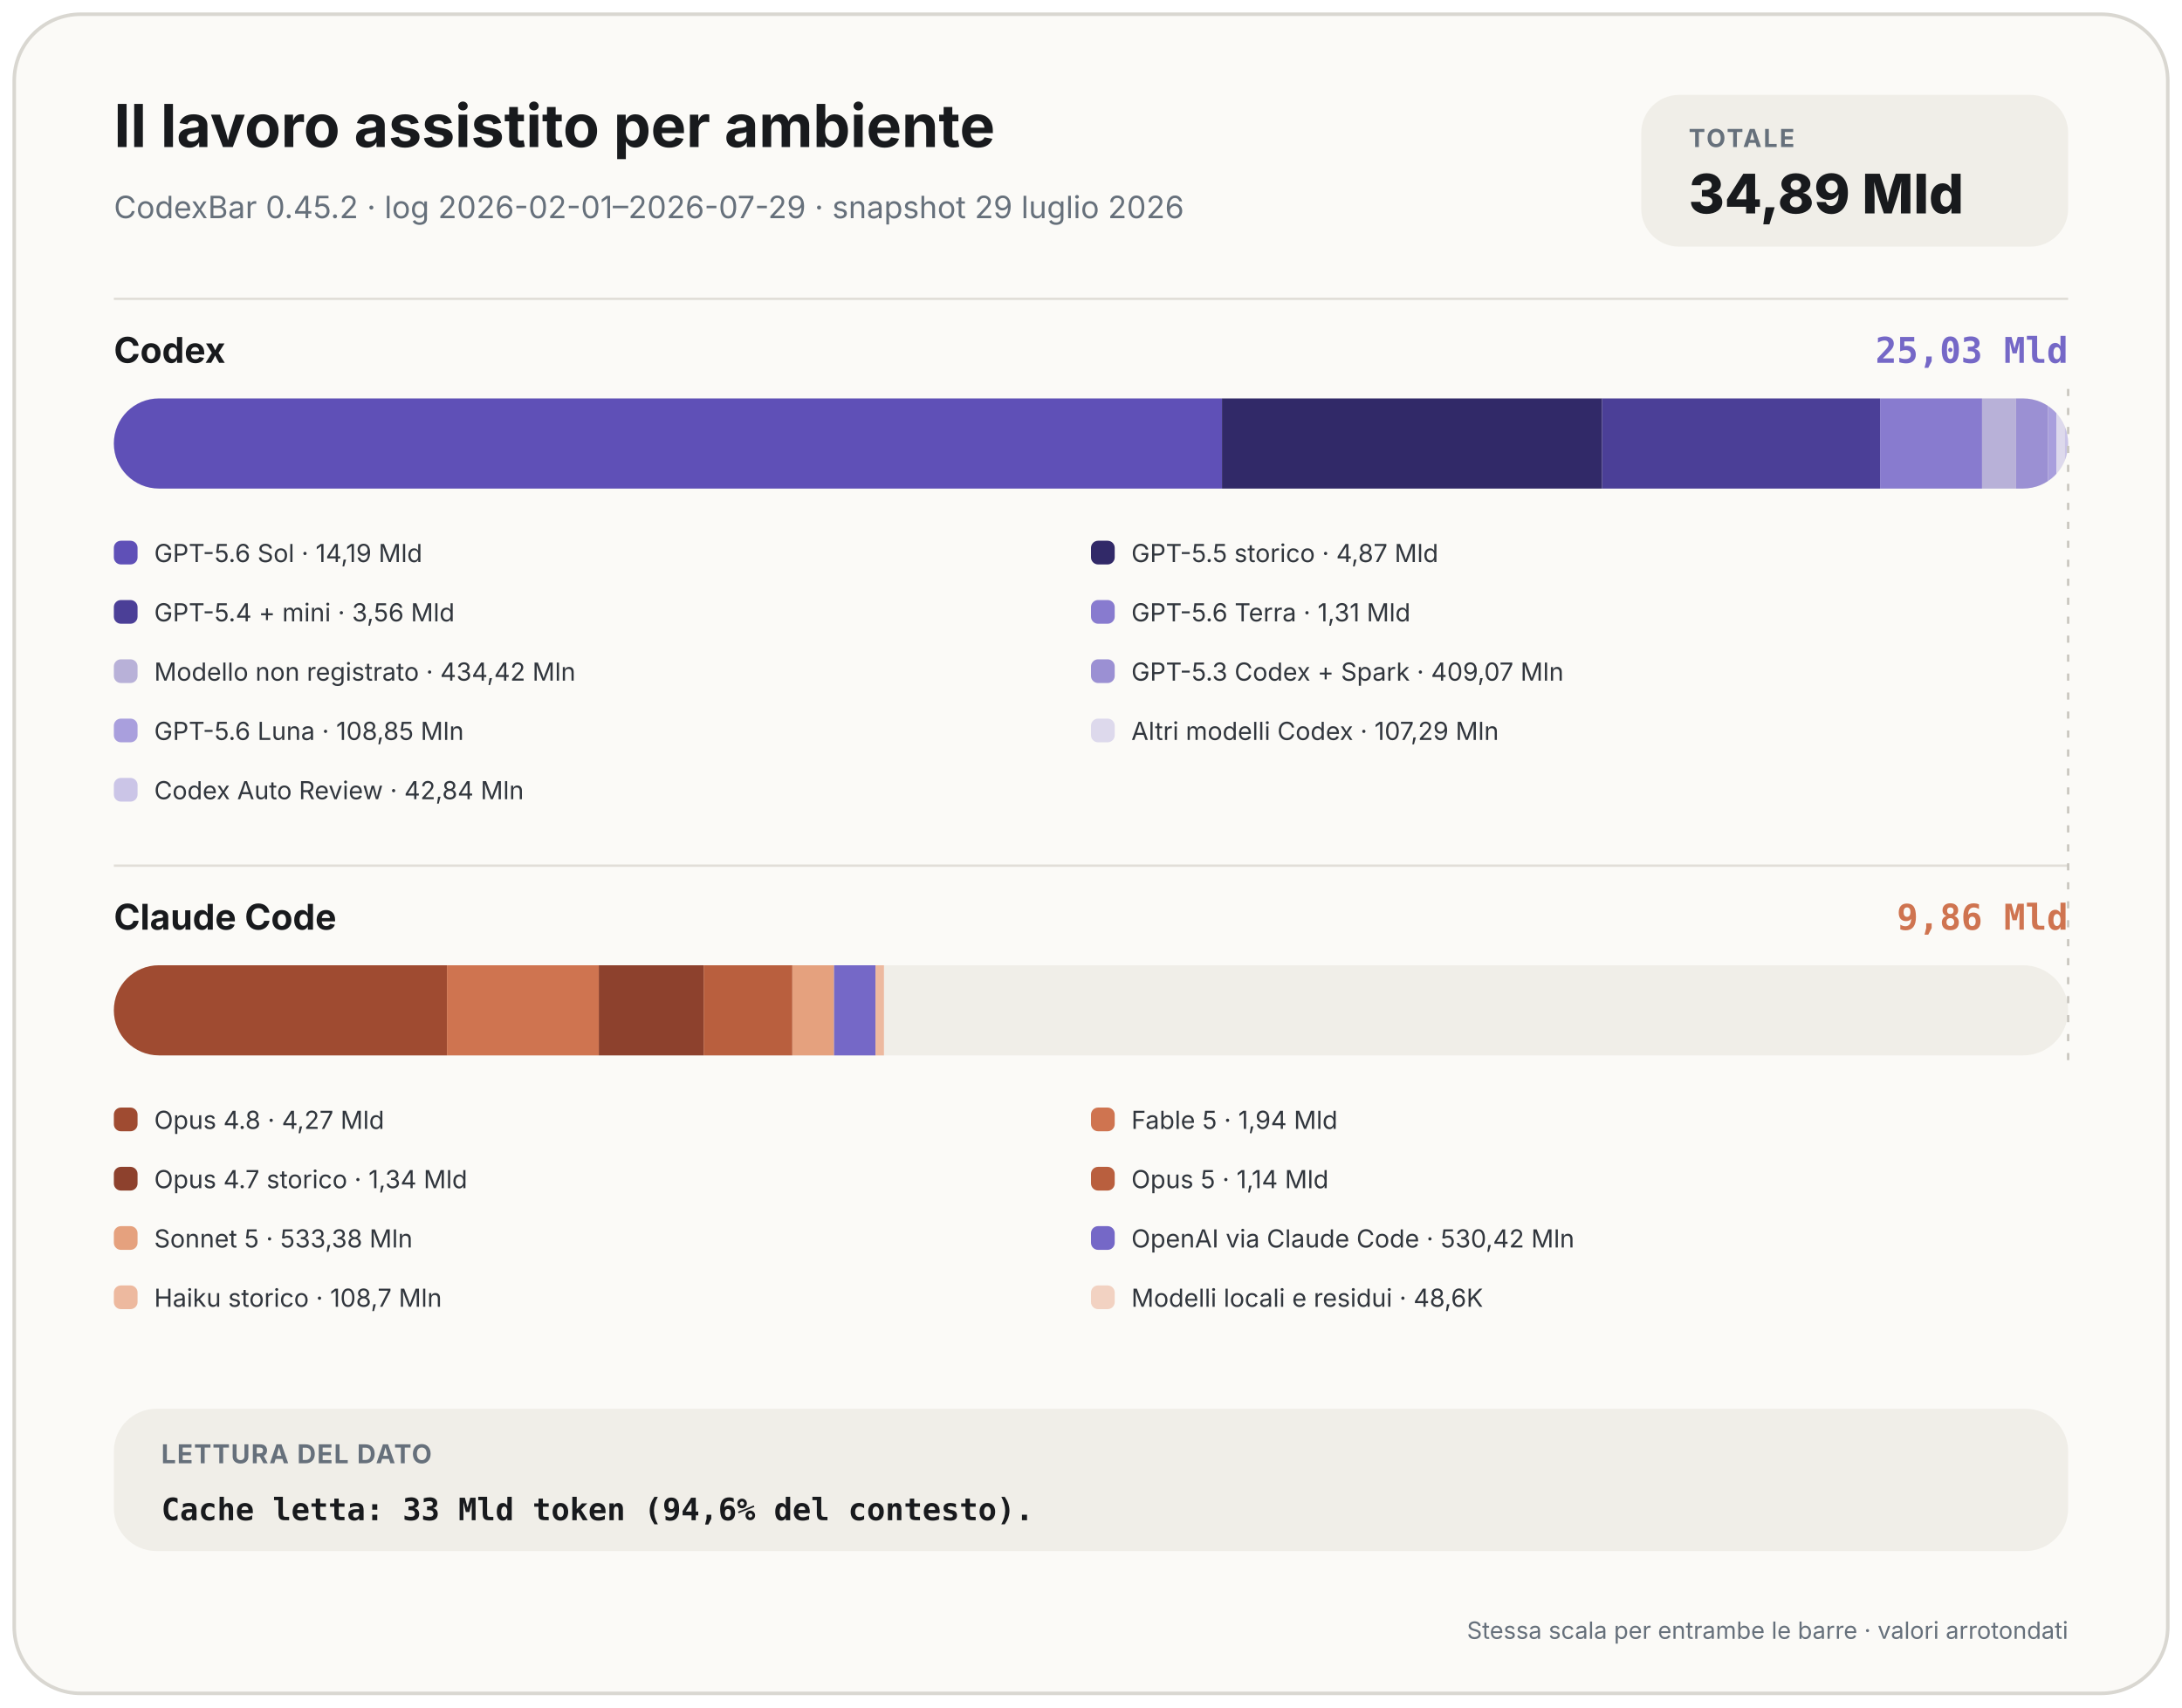
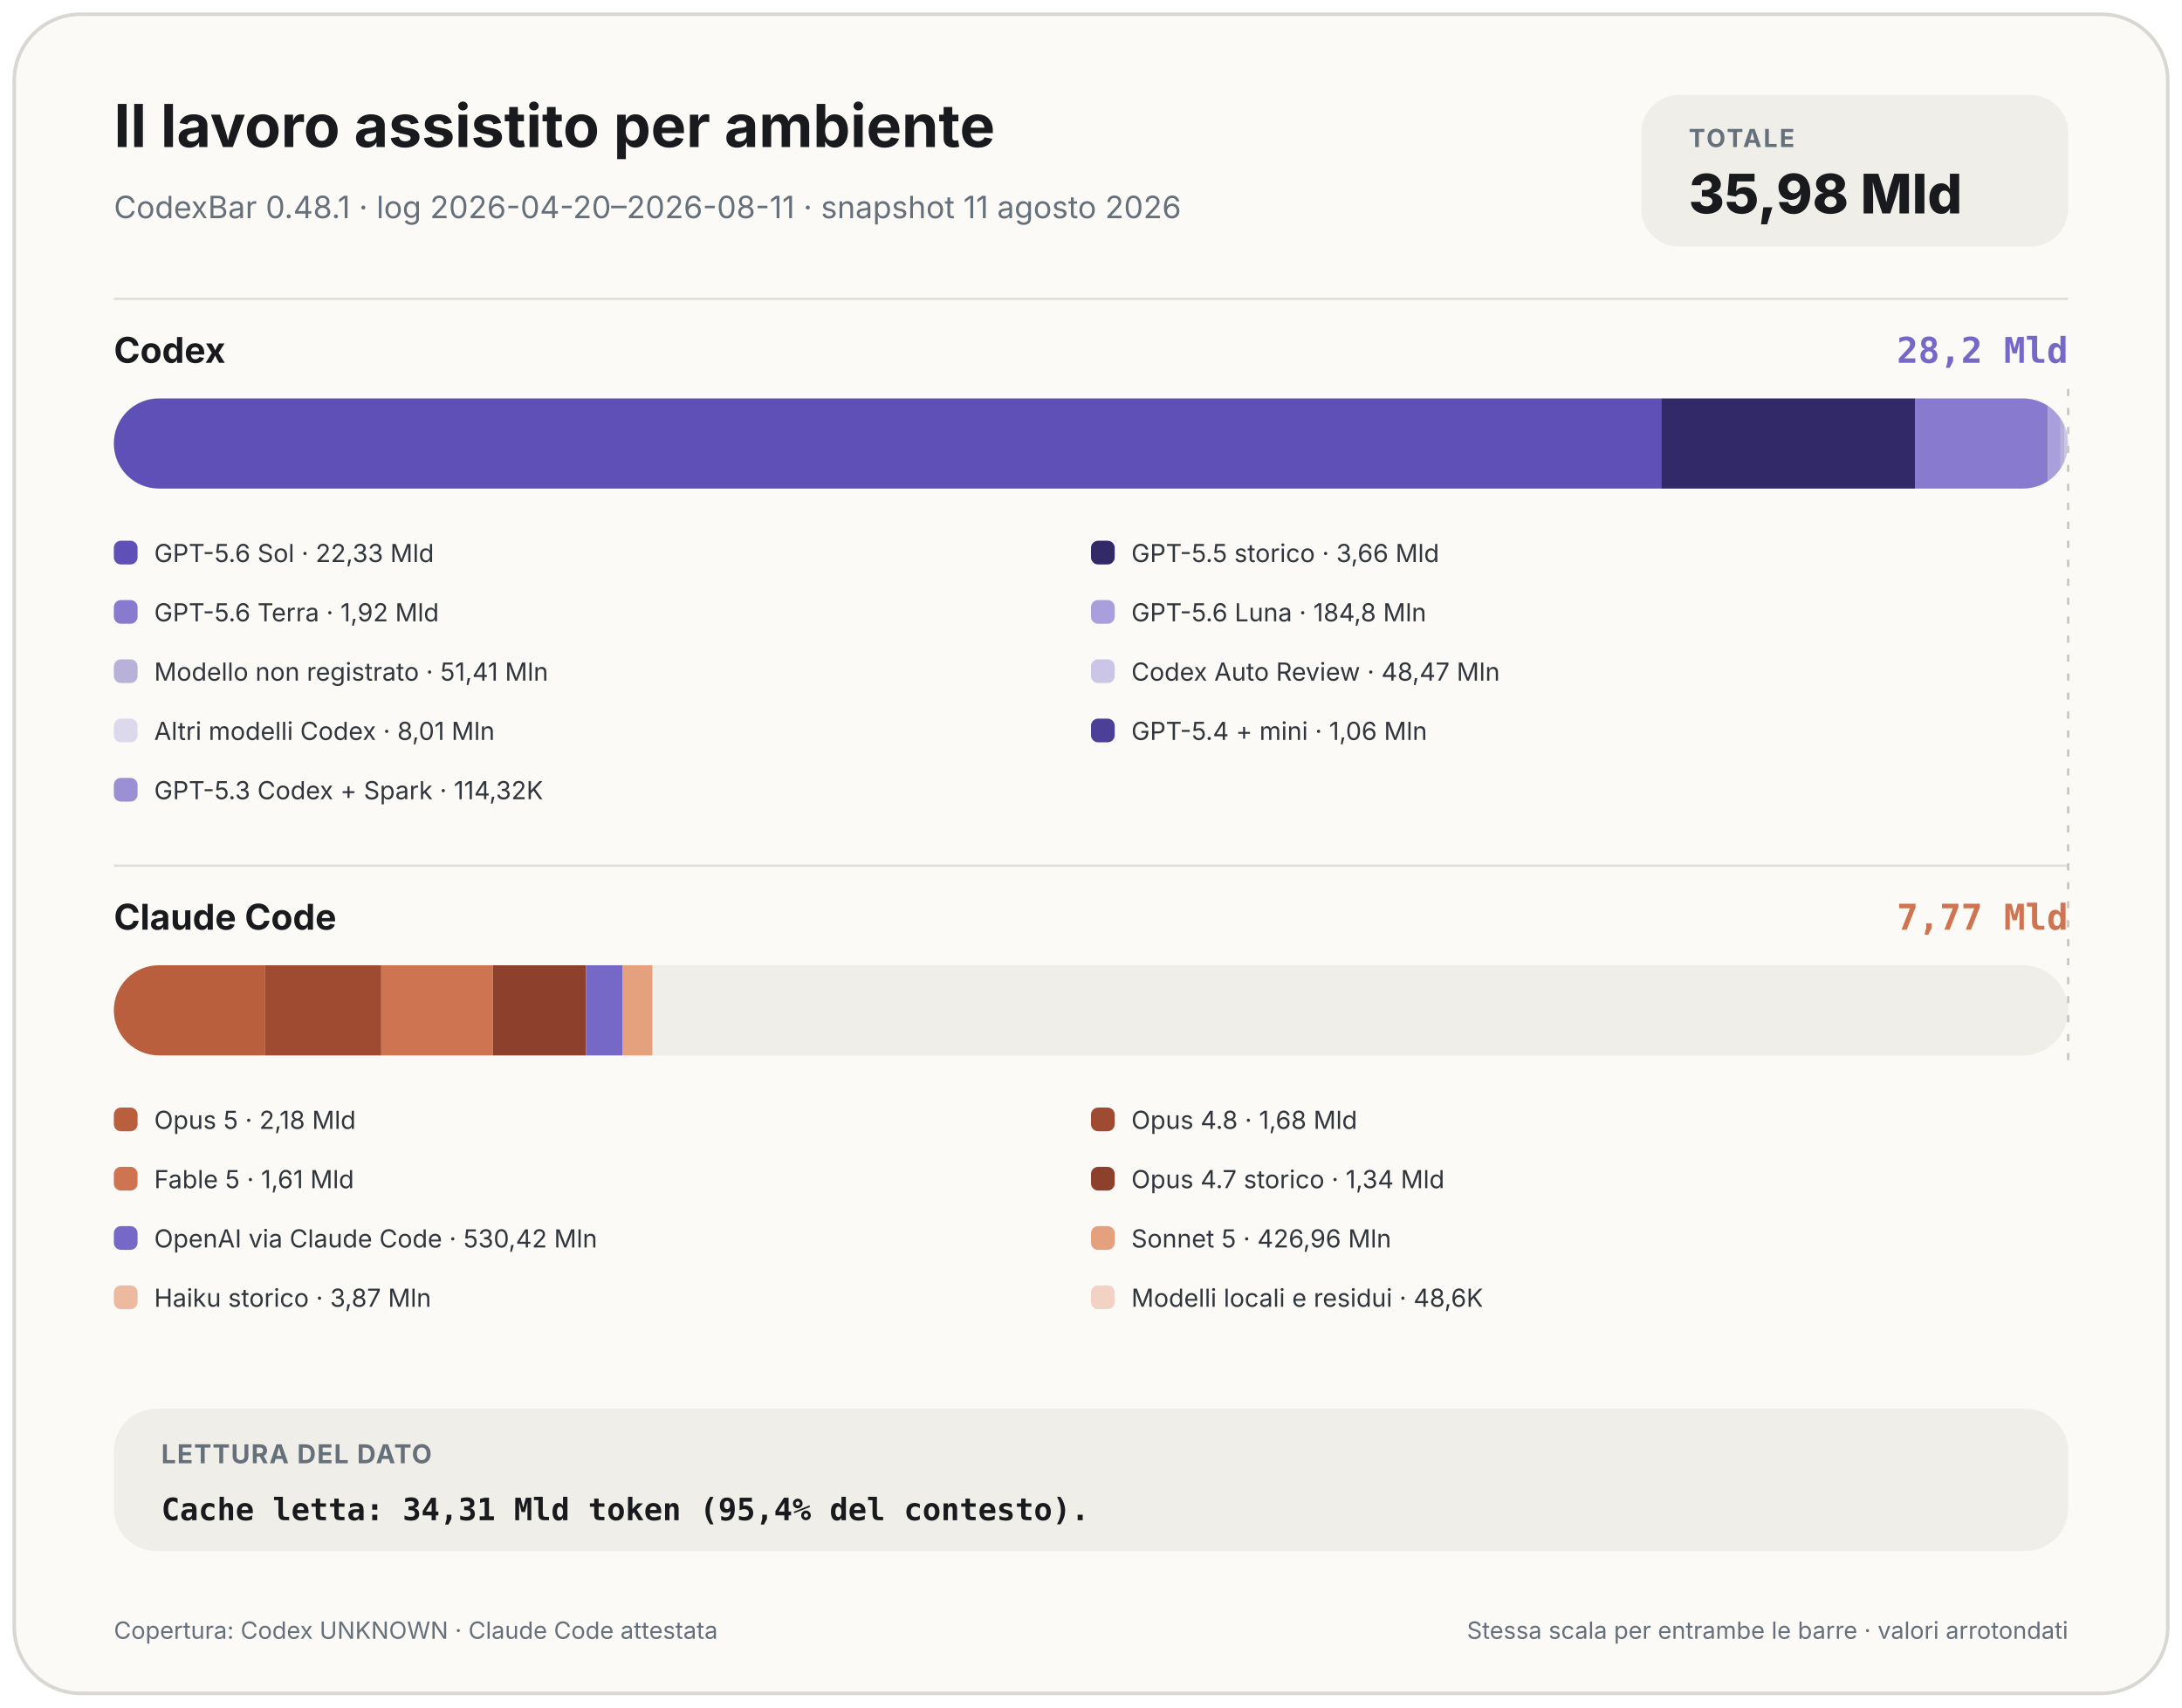
- <svg xmlns="http://www.w3.org/2000/svg" viewBox="0 0 920 720" width="920" height="720" role="img" aria-label="Dashboard token di sessione del 29 luglio 2026: totale 34.887.730.402, Codex 25.026.076.888, Claude Code 9.861.653.514.">
+ <svg xmlns="http://www.w3.org/2000/svg" viewBox="0 0 920 720" width="920" height="720" role="img" aria-label="Dashboard token di sessione del 11 agosto 2026: totale 35.977.536.317, Codex 28.202.844.089, Claude Code 7.774.692.228.">
  <style>
    .frame{fill:#fbfaf7;stroke:#d9d7d1}.panel,.track{fill:#f0eee8}.rule{stroke:#e1ded8}.ink{fill:#181a1d}.muted{fill:#66707b}.body{fill:#31363d}.guide{stroke:#c9c6bf}
  </style>
  <defs>
    <clipPath id="codex-bar">
      <rect x="48" y="168" width="824" height="38" rx="19" />
    </clipPath>
    <clipPath id="claude-bar">
      <rect x="48" y="407" width="824" height="38" rx="19" />
    </clipPath>
  </defs>
  <rect class="frame" x="6" y="6" width="908" height="708" rx="28" stroke-width="1.5" />
  <text class="ink" x="48" y="62" font-family="Inter,-apple-system,BlinkMacSystemFont,Segoe UI,sans-serif" font-size="25" font-weight="720">Il lavoro assistito per ambiente</text>
-   <text class="muted" x="48" y="92" font-family="Inter,-apple-system,BlinkMacSystemFont,Segoe UI,sans-serif" font-size="13">CodexBar 0.45.2 · log 2026-02-01–2026-07-29 · snapshot 29 luglio 2026</text>
+   <text class="muted" x="48" y="92" font-family="Inter,-apple-system,BlinkMacSystemFont,Segoe UI,sans-serif" font-size="13">CodexBar 0.48.1 · log 2026-04-20–2026-08-11 · snapshot 11 agosto 2026</text>
  <rect class="panel" x="692" y="40" width="180" height="64" rx="16" />
  <text class="muted" x="712" y="62" font-family="Inter,sans-serif" font-size="10.5" font-weight="700" letter-spacing="0.8">TOTALE</text>
-   <text class="ink" x="712" y="90" font-family="Inter,sans-serif" font-size="23" font-weight="760">34,89 Mld</text>
+   <text class="ink" x="712" y="90" font-family="Inter,sans-serif" font-size="23" font-weight="760">35,98 Mld</text>
  <line class="rule" x1="48" y1="126" x2="872" y2="126" />
  <text class="ink" x="48" y="153" font-family="Inter,sans-serif" font-size="15" font-weight="700">Codex</text>
-   <text x="872" y="153" text-anchor="end" font-family="IBM Plex Mono,ui-monospace,monospace" font-size="15" font-weight="650" fill="#7568c7">25,03 Mld</text>
+   <text x="872" y="153" text-anchor="end" font-family="IBM Plex Mono,ui-monospace,monospace" font-size="15" font-weight="650" fill="#7568c7">28,2 Mld</text>
  <rect class="track" x="48" y="168" width="824" height="38" rx="19" />
  <g clip-path="url(#codex-bar)">
-     <rect x="48.00" y="168" width="467.23" height="38" fill="#5f50b7" />
-     <rect x="515.23" y="168" width="160.25" height="38" fill="#312968" />
-     <rect x="675.47" y="168" width="117.23" height="38" fill="#4b3f97" />
-     <rect x="792.70" y="168" width="43.00" height="38" fill="#887bcf" />
-     <rect x="835.70" y="168" width="14.30" height="38" fill="#b8b1d8" />
-     <rect x="850.00" y="168" width="13.47" height="38" fill="#9b90d3" />
-     <rect x="863.47" y="168" width="3.58" height="38" fill="#a99fdd" />
-     <rect x="867.06" y="168" width="3.53" height="38" fill="#ddd9ec" />
-     <rect x="870.59" y="168" width="1.41" height="38" fill="#cbc5e7" />
+     <rect x="48.00" y="168" width="652.40" height="38" fill="#5f50b7" />
+     <rect x="700.40" y="168" width="107.01" height="38" fill="#312968" />
+     <rect x="807.40" y="168" width="56.01" height="38" fill="#887bcf" />
+     <rect x="863.41" y="168" width="5.40" height="38" fill="#a99fdd" />
+     <rect x="868.81" y="168" width="1.50" height="38" fill="#b8b1d8" />
+     <rect x="870.32" y="168" width="1.42" height="38" fill="#cbc5e7" />
+     <rect x="871.73" y="168" width="0.23" height="38" fill="#ddd9ec" />
+     <rect x="871.97" y="168" width="0.03" height="38" fill="#4b3f97" />
+     <rect x="872.00" y="168" width="0.00" height="38" fill="#9b90d3" />
  </g>
  <g font-family="Inter,-apple-system,BlinkMacSystemFont,Segoe UI,sans-serif" font-size="10.5">
    <rect x="48" y="228" width="10" height="10" rx="3" fill="#5f50b7" />
-     <text class="body" x="65" y="237">GPT-5.6 Sol · 14,19 Mld</text>
+     <text class="body" x="65" y="237">GPT-5.6 Sol · 22,33 Mld</text>
    <rect x="460" y="228" width="10" height="10" rx="3" fill="#312968" />
-     <text class="body" x="477" y="237">GPT-5.5 storico · 4,87 Mld</text>
-     <rect x="48" y="253" width="10" height="10" rx="3" fill="#4b3f97" />
-     <text class="body" x="65" y="262">GPT-5.4 + mini · 3,56 Mld</text>
-     <rect x="460" y="253" width="10" height="10" rx="3" fill="#887bcf" />
-     <text class="body" x="477" y="262">GPT-5.6 Terra · 1,31 Mld</text>
+     <text class="body" x="477" y="237">GPT-5.5 storico · 3,66 Mld</text>
+     <rect x="48" y="253" width="10" height="10" rx="3" fill="#887bcf" />
+     <text class="body" x="65" y="262">GPT-5.6 Terra · 1,92 Mld</text>
+     <rect x="460" y="253" width="10" height="10" rx="3" fill="#a99fdd" />
+     <text class="body" x="477" y="262">GPT-5.6 Luna · 184,8 Mln</text>
    <rect x="48" y="278" width="10" height="10" rx="3" fill="#b8b1d8" />
-     <text class="body" x="65" y="287">Modello non registrato · 434,42 Mln</text>
-     <rect x="460" y="278" width="10" height="10" rx="3" fill="#9b90d3" />
-     <text class="body" x="477" y="287">GPT-5.3 Codex + Spark · 409,07 Mln</text>
-     <rect x="48" y="303" width="10" height="10" rx="3" fill="#a99fdd" />
-     <text class="body" x="65" y="312">GPT-5.6 Luna · 108,85 Mln</text>
-     <rect x="460" y="303" width="10" height="10" rx="3" fill="#ddd9ec" />
-     <text class="body" x="477" y="312">Altri modelli Codex · 107,29 Mln</text>
-     <rect x="48" y="328" width="10" height="10" rx="3" fill="#cbc5e7" />
-     <text class="body" x="65" y="337">Codex Auto Review · 42,84 Mln</text>
+     <text class="body" x="65" y="287">Modello non registrato · 51,41 Mln</text>
+     <rect x="460" y="278" width="10" height="10" rx="3" fill="#cbc5e7" />
+     <text class="body" x="477" y="287">Codex Auto Review · 48,47 Mln</text>
+     <rect x="48" y="303" width="10" height="10" rx="3" fill="#ddd9ec" />
+     <text class="body" x="65" y="312">Altri modelli Codex · 8,01 Mln</text>
+     <rect x="460" y="303" width="10" height="10" rx="3" fill="#4b3f97" />
+     <text class="body" x="477" y="312">GPT-5.4 + mini · 1,06 Mln</text>
+     <rect x="48" y="328" width="10" height="10" rx="3" fill="#9b90d3" />
+     <text class="body" x="65" y="337">GPT-5.3 Codex + Spark · 114,32K</text>
  </g>
  <line class="rule" x1="48" y1="365" x2="872" y2="365" />
  <text class="ink" x="48" y="392" font-family="Inter,sans-serif" font-size="15" font-weight="700">Claude Code</text>
-   <text x="872" y="392" text-anchor="end" font-family="IBM Plex Mono,ui-monospace,monospace" font-size="15" font-weight="650" fill="#cf7450">9,86 Mld</text>
+   <text x="872" y="392" text-anchor="end" font-family="IBM Plex Mono,ui-monospace,monospace" font-size="15" font-weight="650" fill="#cf7450">7,77 Mld</text>
  <rect class="track" x="48" y="407" width="824" height="38" rx="19" />
  <g clip-path="url(#claude-bar)">
-     <rect x="48.00" y="407" width="140.45" height="38" fill="#9f4b31" />
-     <rect x="188.45" y="407" width="64.03" height="38" fill="#cf7450" />
-     <rect x="252.48" y="407" width="44.21" height="38" fill="#8d412d" />
-     <rect x="296.68" y="407" width="37.41" height="38" fill="#b95f3e" />
-     <rect x="334.09" y="407" width="17.56" height="38" fill="#e5a17e" />
-     <rect x="351.66" y="407" width="17.46" height="38" fill="#7568c7" />
-     <rect x="369.12" y="407" width="3.58" height="38" fill="#edb99f" />
-     <rect x="372.70" y="407" width="0.00" height="38" fill="#f2d2c2" />
+     <rect x="48.00" y="407" width="63.62" height="38" fill="#b95f3e" />
+     <rect x="111.62" y="407" width="49.13" height="38" fill="#9f4b31" />
+     <rect x="160.75" y="407" width="47.09" height="38" fill="#cf7450" />
+     <rect x="207.84" y="407" width="39.23" height="38" fill="#8d412d" />
+     <rect x="247.07" y="407" width="15.50" height="38" fill="#7568c7" />
+     <rect x="262.56" y="407" width="12.47" height="38" fill="#e5a17e" />
+     <rect x="275.04" y="407" width="0.11" height="38" fill="#edb99f" />
+     <rect x="275.15" y="407" width="0.00" height="38" fill="#f2d2c2" />
  </g>
  <line class="guide" x1="872" y1="164" x2="872" y2="449" stroke-dasharray="3 5" />
  <g font-family="Inter,-apple-system,BlinkMacSystemFont,Segoe UI,sans-serif" font-size="10.5">
-     <rect x="48" y="467" width="10" height="10" rx="3" fill="#9f4b31" />
-     <text class="body" x="65" y="476">Opus 4.8 · 4,27 Mld</text>
-     <rect x="460" y="467" width="10" height="10" rx="3" fill="#cf7450" />
-     <text class="body" x="477" y="476">Fable 5 · 1,94 Mld</text>
-     <rect x="48" y="492" width="10" height="10" rx="3" fill="#8d412d" />
-     <text class="body" x="65" y="501">Opus 4.7 storico · 1,34 Mld</text>
-     <rect x="460" y="492" width="10" height="10" rx="3" fill="#b95f3e" />
-     <text class="body" x="477" y="501">Opus 5 · 1,14 Mld</text>
-     <rect x="48" y="517" width="10" height="10" rx="3" fill="#e5a17e" />
-     <text class="body" x="65" y="526">Sonnet 5 · 533,38 Mln</text>
-     <rect x="460" y="517" width="10" height="10" rx="3" fill="#7568c7" />
-     <text class="body" x="477" y="526">OpenAI via Claude Code · 530,42 Mln</text>
+     <rect x="48" y="467" width="10" height="10" rx="3" fill="#b95f3e" />
+     <text class="body" x="65" y="476">Opus 5 · 2,18 Mld</text>
+     <rect x="460" y="467" width="10" height="10" rx="3" fill="#9f4b31" />
+     <text class="body" x="477" y="476">Opus 4.8 · 1,68 Mld</text>
+     <rect x="48" y="492" width="10" height="10" rx="3" fill="#cf7450" />
+     <text class="body" x="65" y="501">Fable 5 · 1,61 Mld</text>
+     <rect x="460" y="492" width="10" height="10" rx="3" fill="#8d412d" />
+     <text class="body" x="477" y="501">Opus 4.7 storico · 1,34 Mld</text>
+     <rect x="48" y="517" width="10" height="10" rx="3" fill="#7568c7" />
+     <text class="body" x="65" y="526">OpenAI via Claude Code · 530,42 Mln</text>
+     <rect x="460" y="517" width="10" height="10" rx="3" fill="#e5a17e" />
+     <text class="body" x="477" y="526">Sonnet 5 · 426,96 Mln</text>
    <rect x="48" y="542" width="10" height="10" rx="3" fill="#edb99f" />
-     <text class="body" x="65" y="551">Haiku storico · 108,7 Mln</text>
+     <text class="body" x="65" y="551">Haiku storico · 3,87 Mln</text>
    <rect x="460" y="542" width="10" height="10" rx="3" fill="#f2d2c2" />
    <text class="body" x="477" y="551">Modelli locali e residui · 48,6K</text>
  </g>
  <rect class="panel" x="48" y="594" width="824" height="60" rx="18" />
  <text class="muted" x="68" y="617" font-family="Inter,sans-serif" font-size="11" font-weight="700" letter-spacing="0.45">LETTURA DEL DATO</text>
-   <text class="ink" x="68" y="641" font-family="IBM Plex Mono,ui-monospace,monospace" font-size="13" font-weight="600">Cache letta: 33 Mld token (94,6% del contesto).</text>
+   <text class="ink" x="68" y="641" font-family="IBM Plex Mono,ui-monospace,monospace" font-size="13" font-weight="600">Cache letta: 34,31 Mld token (95,4% del contesto).</text>
+   <text class="muted" x="48" y="691" font-family="Inter,sans-serif" font-size="10">Copertura: Codex UNKNOWN · Claude Code attestata</text>
  <text class="muted" x="872" y="691" text-anchor="end" font-family="Inter,sans-serif" font-size="10">Stessa scala per entrambe le barre · valori arrotondati</text>
</svg>
